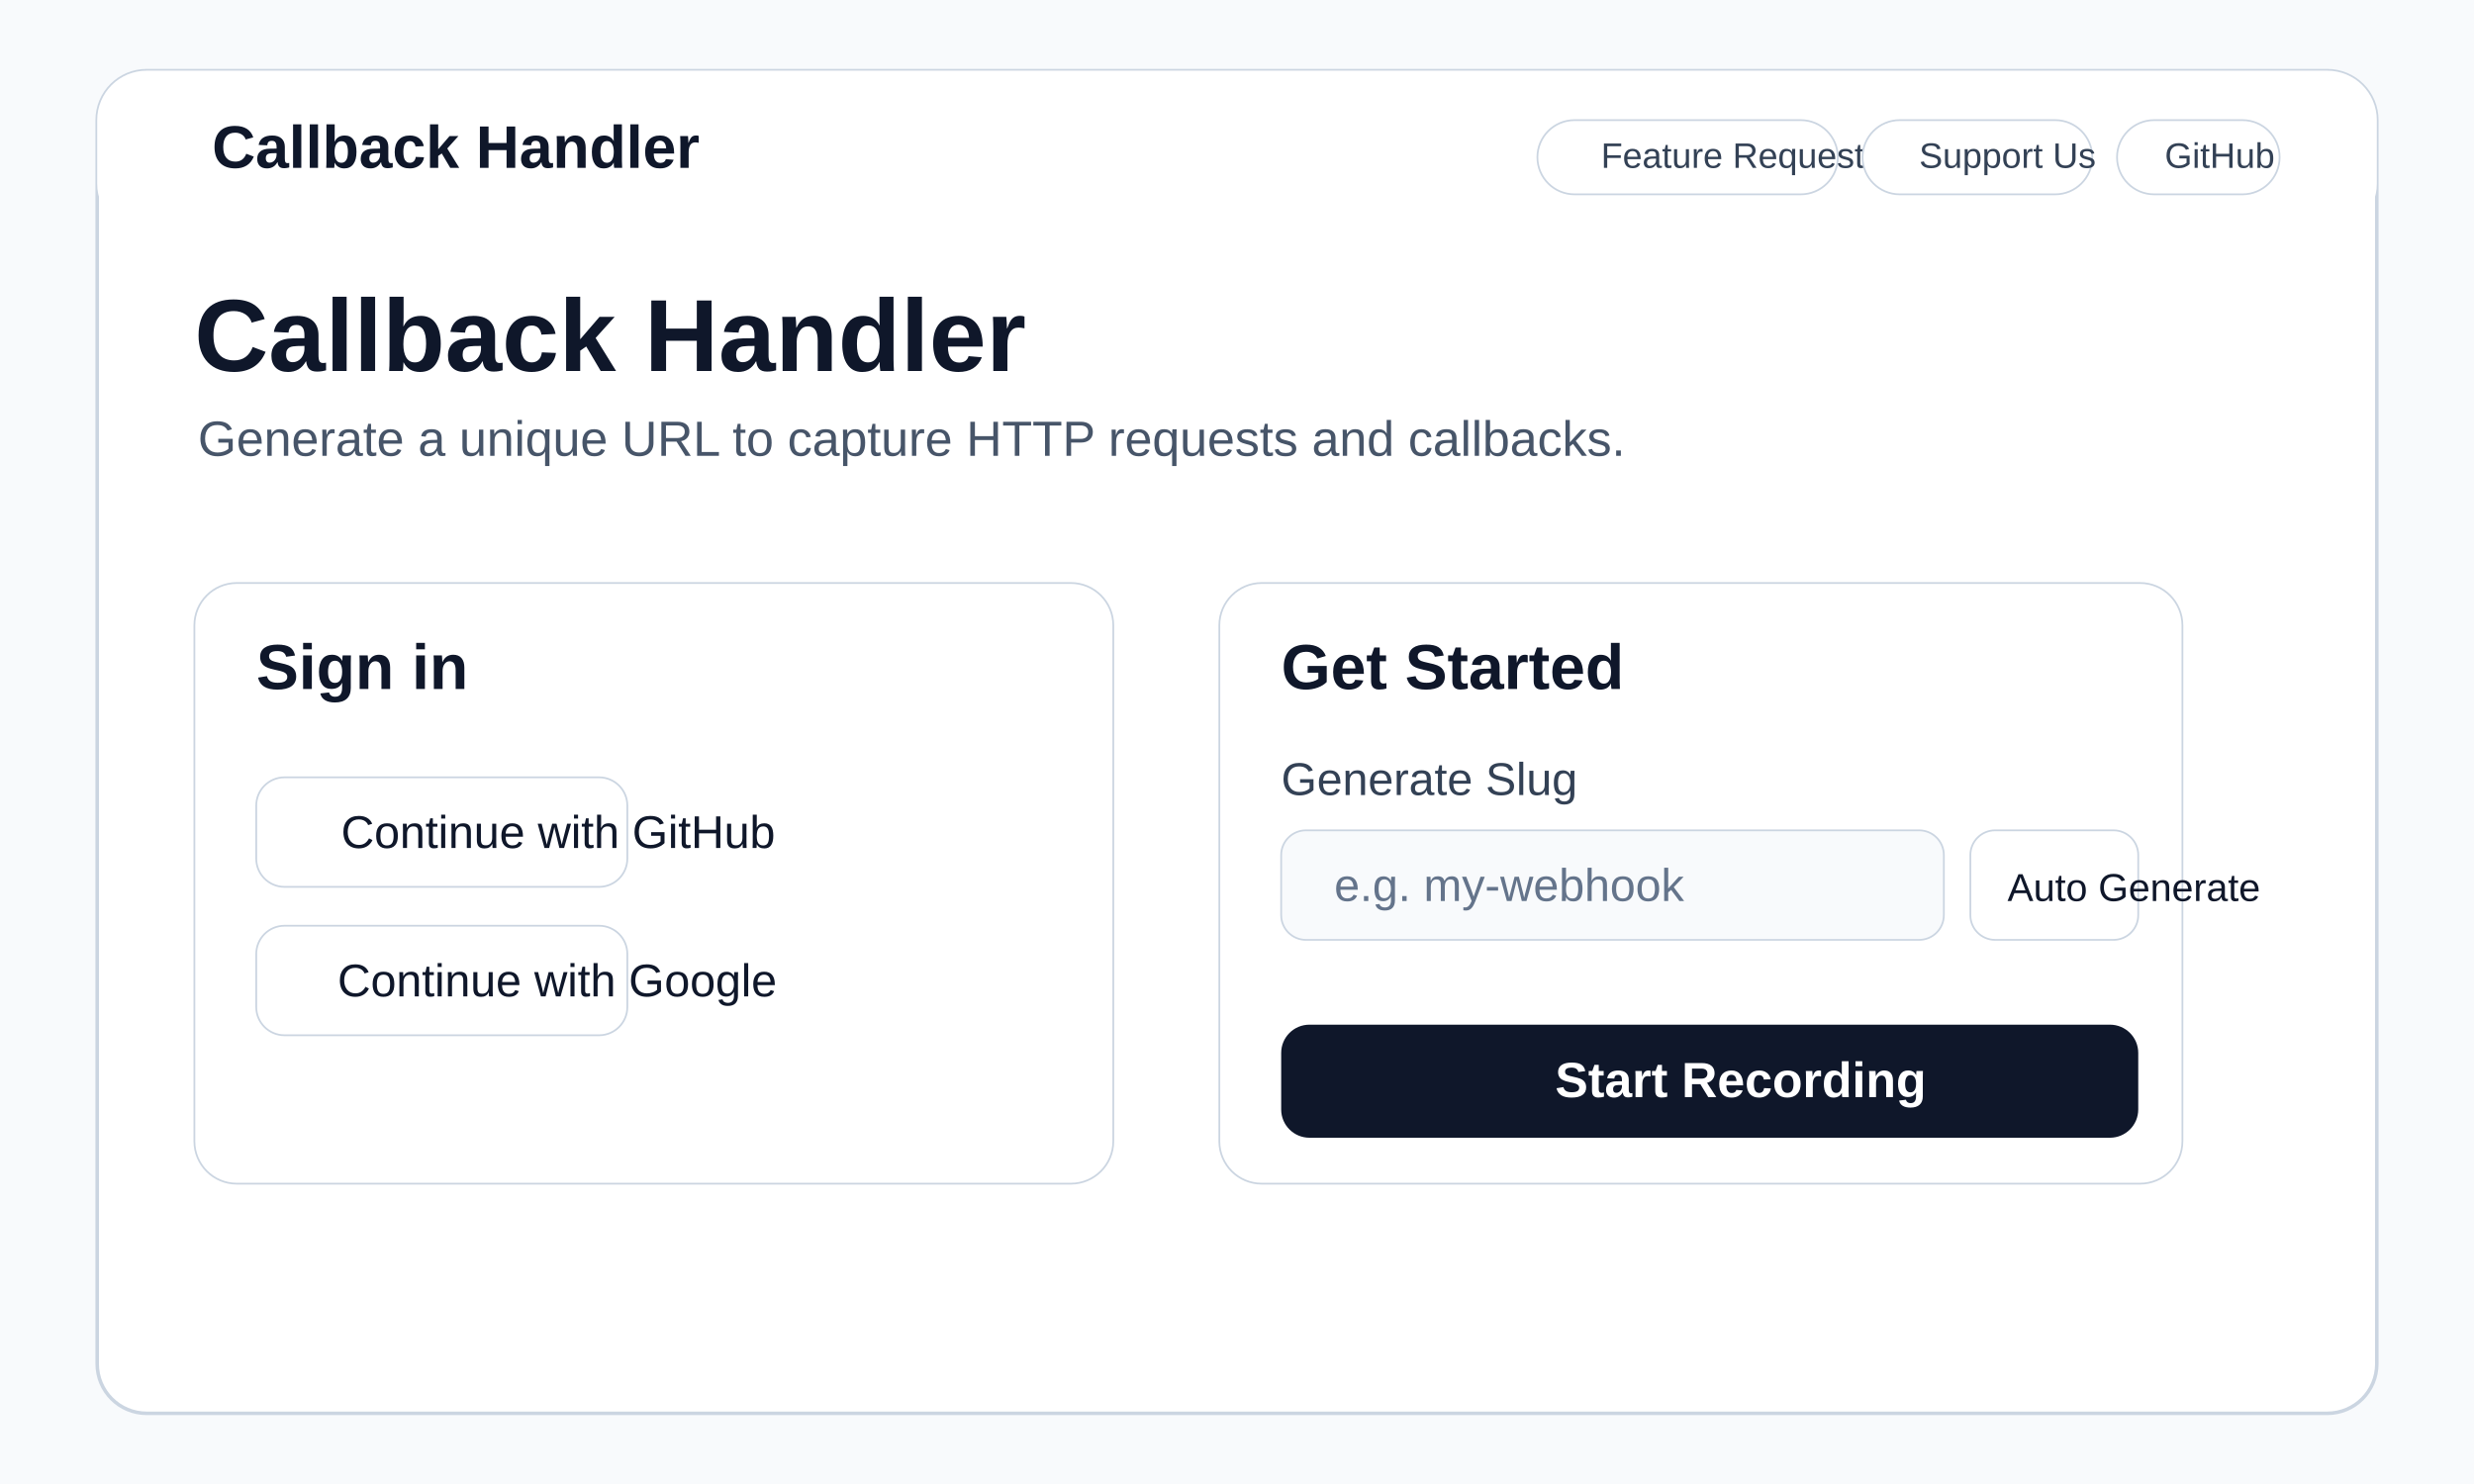
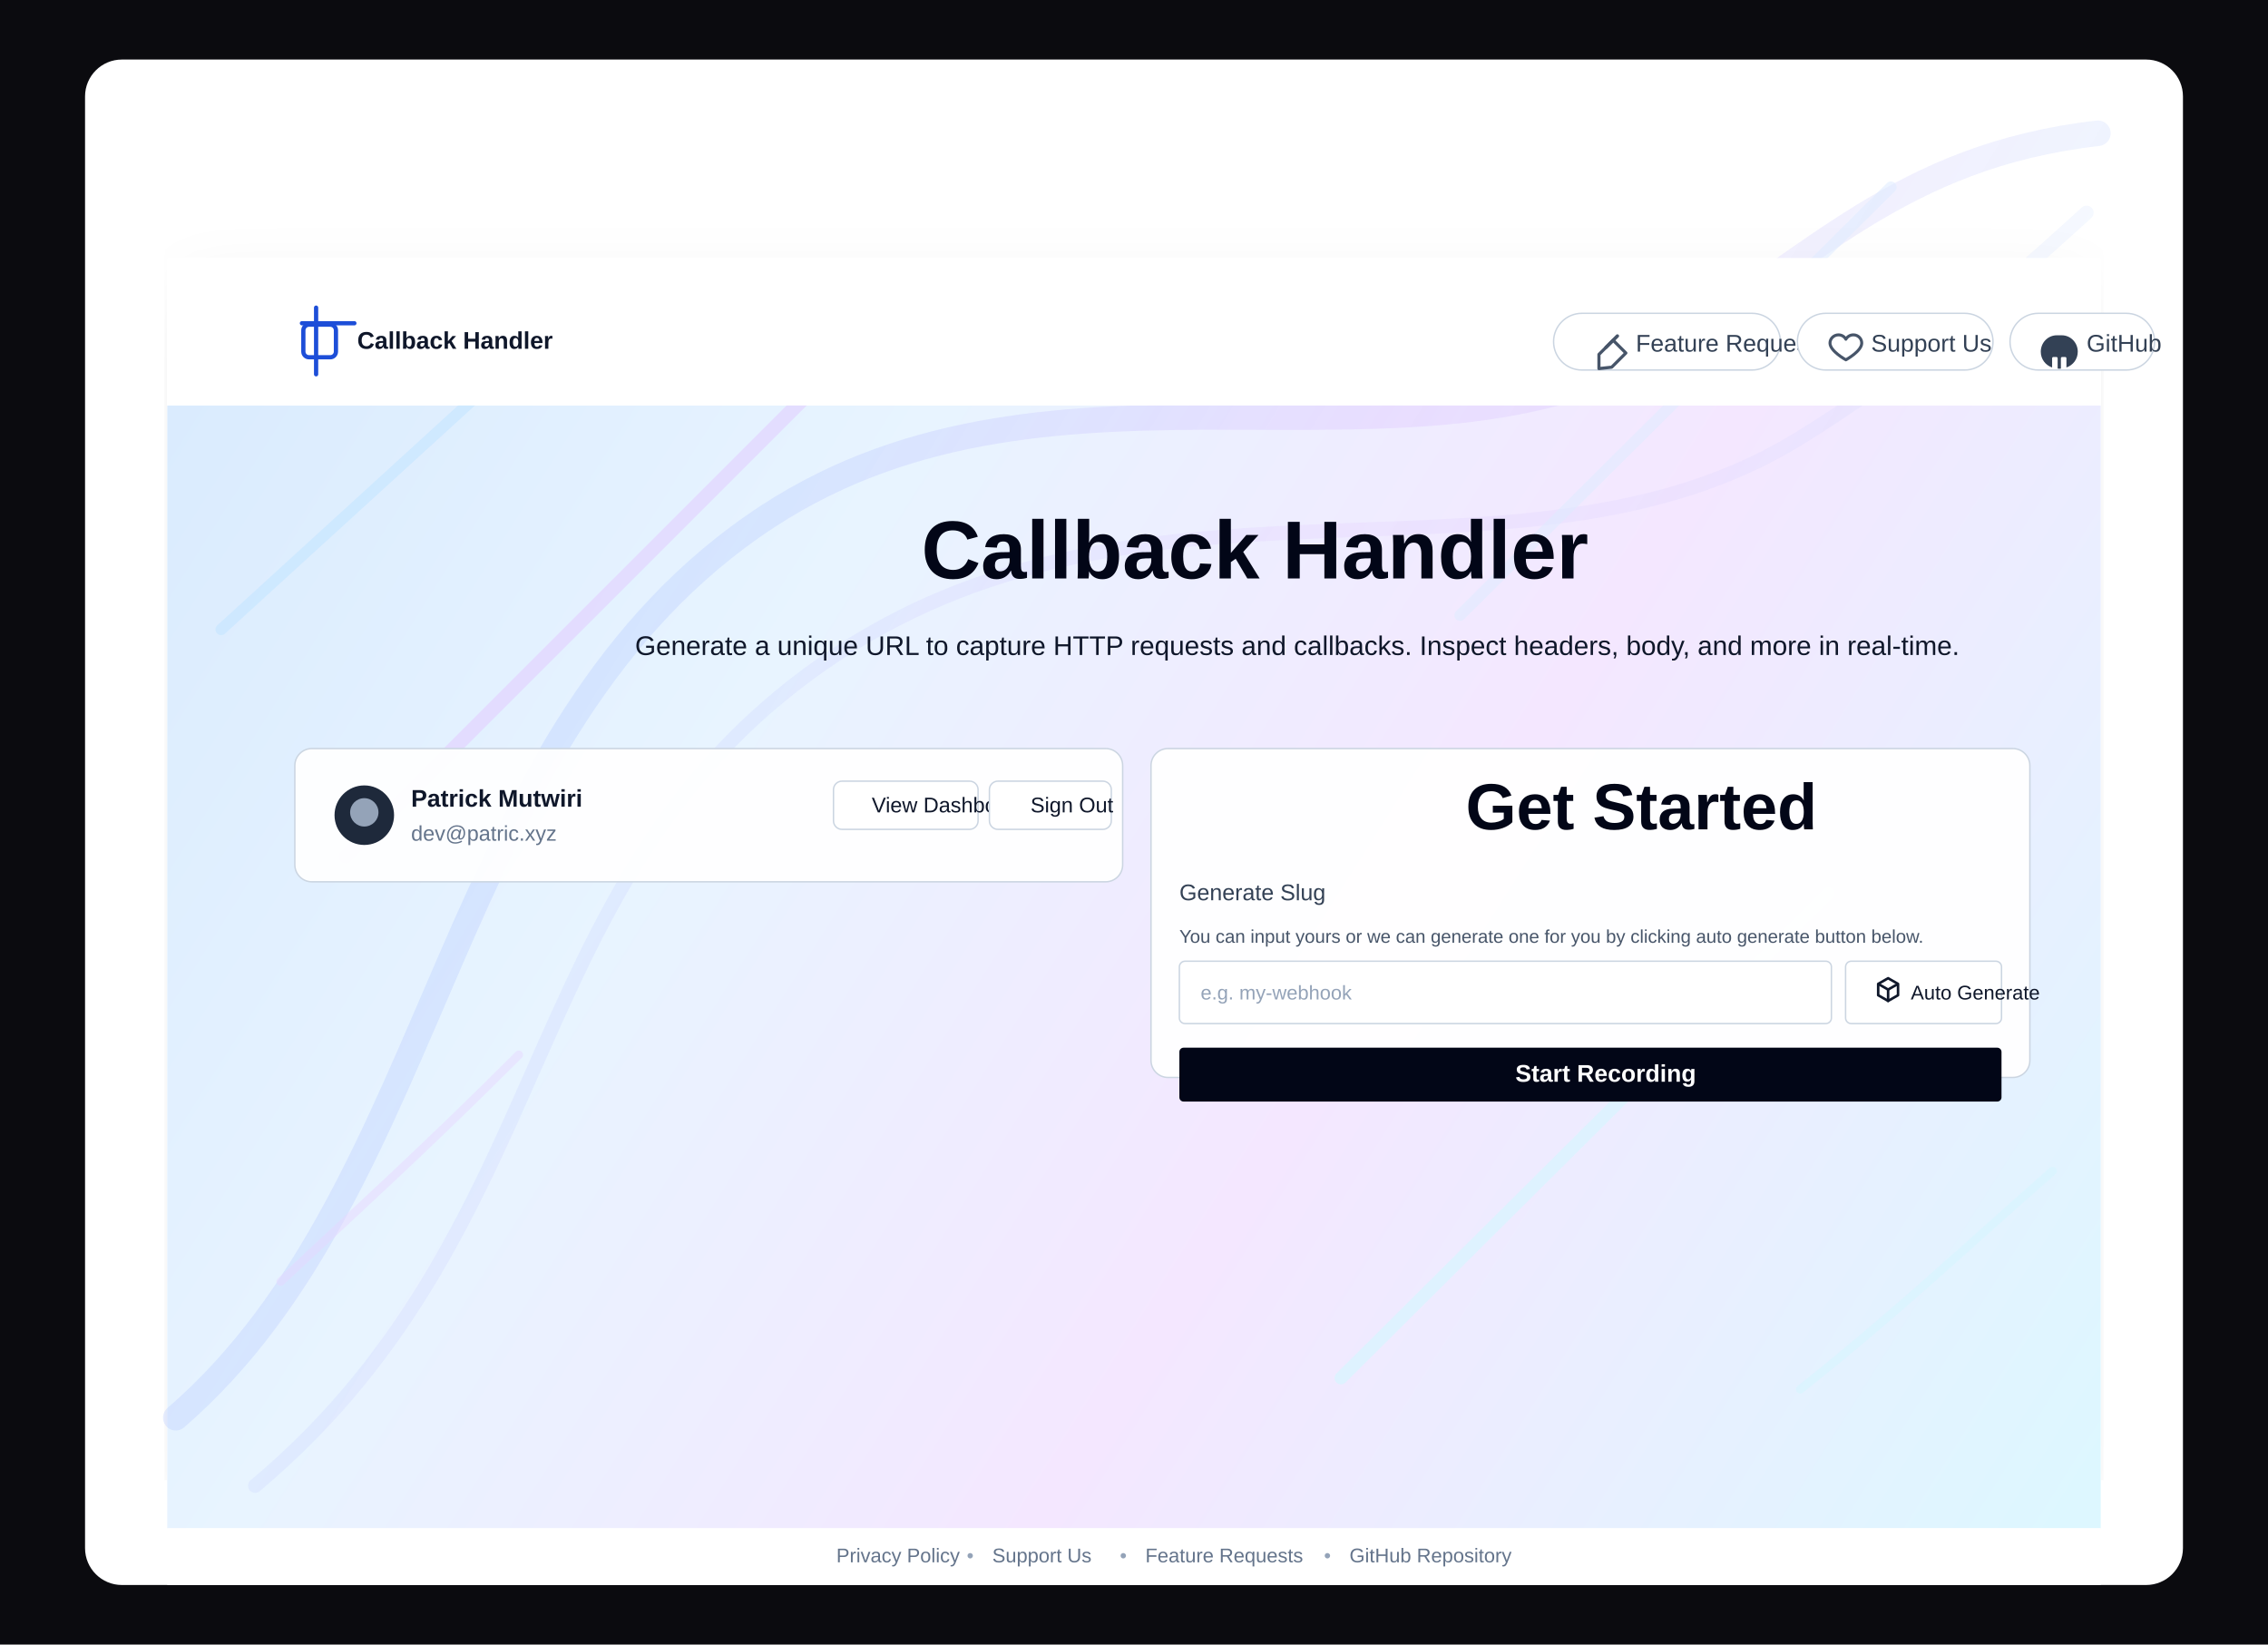
- <svg xmlns="http://www.w3.org/2000/svg" width="1400" height="840" viewBox="0 0 1400 840" fill="none">
-   <rect width="1400" height="840" fill="#F8FAFC" />
-   <rect x="55" y="40" width="1290" height="760" rx="28" fill="white" stroke="#CBD5E1" stroke-width="2" />
-   <rect x="55" y="40" width="1290" height="92" rx="28" fill="#FFFFFF" />
-   <text x="120" y="95" fill="#0F172A" font-family="Arial, sans-serif" font-size="34" font-weight="700">Callback Handler</text>
-   <rect x="870" y="68" width="170" height="42" rx="21" fill="#FFFFFF" stroke="#CBD5E1" />
-   <text x="906" y="95" fill="#334155" font-family="Arial, sans-serif" font-size="20">Feature Requests</text>
-   <rect x="1054" y="68" width="130" height="42" rx="21" fill="#FFFFFF" stroke="#CBD5E1" />
-   <text x="1086" y="95" fill="#334155" font-family="Arial, sans-serif" font-size="20">Support Us</text>
-   <rect x="1198" y="68" width="92" height="42" rx="21" fill="#FFFFFF" stroke="#CBD5E1" />
-   <text x="1225" y="95" fill="#334155" font-family="Arial, sans-serif" font-size="20">GitHub</text>
-   <text x="110" y="210" fill="#0F172A" font-family="Arial, sans-serif" font-size="58" font-weight="700">Callback Handler</text>
-   <text x="112" y="258" fill="#475569" font-family="Arial, sans-serif" font-size="28">Generate a unique URL to capture HTTP requests and callbacks.</text>
-   <rect x="110" y="330" width="520" height="340" rx="24" fill="#FFFFFF" stroke="#CBD5E1" />
-   <text x="145" y="390" fill="#0F172A" font-family="Arial, sans-serif" font-size="36" font-weight="700">Sign in</text>
-   <rect x="145" y="440" width="210" height="62" rx="16" fill="#FFFFFF" stroke="#CBD5E1" />
-   <text x="193" y="480" fill="#0F172A" font-family="Arial, sans-serif" font-size="26">Continue with GitHub</text>
-   <rect x="145" y="524" width="210" height="62" rx="16" fill="#FFFFFF" stroke="#CBD5E1" />
-   <text x="191" y="564" fill="#0F172A" font-family="Arial, sans-serif" font-size="26">Continue with Google</text>
-   <rect x="690" y="330" width="545" height="340" rx="24" fill="#FFFFFF" stroke="#CBD5E1" />
-   <text x="725" y="390" fill="#0F172A" font-family="Arial, sans-serif" font-size="36" font-weight="700">Get Started</text>
-   <text x="725" y="450" fill="#334155" font-family="Arial, sans-serif" font-size="26">Generate Slug</text>
-   <rect x="725" y="470" width="375" height="62" rx="14" fill="#F8FAFC" stroke="#CBD5E1" />
-   <text x="755" y="510" fill="#64748B" font-family="Arial, sans-serif" font-size="26">e.g. my-webhook</text>
-   <rect x="1115" y="470" width="95" height="62" rx="14" fill="#FFFFFF" stroke="#CBD5E1" />
-   <text x="1136" y="510" fill="#0F172A" font-family="Arial, sans-serif" font-size="22">Auto Generate</text>
-   <rect x="725" y="580" width="485" height="64" rx="16" fill="#0F172A" />
-   <text x="880" y="621" fill="white" font-family="Arial, sans-serif" font-size="28" font-weight="700">Start Recording</text>
+ <svg xmlns="http://www.w3.org/2000/svg" width="1600" height="1160" viewBox="0 0 1600 1160" fill="none">
+   <defs>
+     <linearGradient id="bgWash" x1="120" y1="180" x2="1480" y2="1040" gradientUnits="userSpaceOnUse">
+       <stop stop-color="#D8EAFE" />
+       <stop offset="0.32" stop-color="#E8F4FF" />
+       <stop offset="0.62" stop-color="#F4E7FF" />
+       <stop offset="1" stop-color="#DDF7FF" />
+     </linearGradient>
+     <linearGradient id="strokeGlow" x1="180" y1="240" x2="1380" y2="980" gradientUnits="userSpaceOnUse">
+       <stop stop-color="#8DD8FF" stop-opacity="0.65" />
+       <stop offset="0.5" stop-color="#D4B0FF" stop-opacity="0.45" />
+       <stop offset="1" stop-color="#B6FFF7" stop-opacity="0.55" />
+     </linearGradient>
+     <filter id="softShadow" x="116" y="116" width="1368" height="928" filterUnits="userSpaceOnUse" color-interpolation-filters="sRGB">
+       <feDropShadow dx="0" dy="22" stdDeviation="24" flood-color="#0F172A" flood-opacity="0.08" />
+     </filter>
+   </defs>
+   <rect width="1600" height="1160" fill="#0B0B0F" />
+   <rect x="60" y="42" width="1480" height="1076" rx="26" fill="#FFFFFF" />
+   <g filter="url(#softShadow)">
+     <rect x="118" y="182" width="1364" height="896" rx="30" fill="#FFFFFF" />
+   </g>
+   <rect x="118" y="182" width="1364" height="104" fill="#FFFFFF" />
+   <rect x="118" y="286" width="1364" height="792" fill="url(#bgWash)" />
+   <path d="M124 1000C314 836 312 514 542 364C746 231 996 350 1174 246C1278 184 1340 110 1480 94" stroke="url(#strokeGlow)" stroke-width="18" stroke-linecap="round" opacity="0.55" />
+   <path d="M180 1048C404 860 360 604 602 454C824 317 1078 426 1268 310C1340 266 1402 214 1472 150" stroke="url(#strokeGlow)" stroke-width="10" stroke-linecap="round" opacity="0.35" />
+   <path d="M156 444L408 214" stroke="#CAE7FF" stroke-opacity="0.8" stroke-width="8" stroke-linecap="round" />
+   <path d="M244 604L590 258" stroke="#E3D5FF" stroke-opacity="0.75" stroke-width="10" stroke-linecap="round" />
+   <path d="M946 972L1290 630" stroke="#D6F6FF" stroke-opacity="0.65" stroke-width="9" stroke-linecap="round" />
+   <path d="M1030 434L1334 132" stroke="#DDEBFF" stroke-opacity="0.55" stroke-width="8" stroke-linecap="round" />
+   <path d="M198 904C262 844 302 808 366 744" stroke="#E7D5FF" stroke-opacity="0.45" stroke-width="6" stroke-linecap="round" />
+   <path d="M1270 980C1338 926 1382 884 1448 826" stroke="#D4F6FF" stroke-opacity="0.5" stroke-width="6" stroke-linecap="round" />
+   <rect x="118" y="182" width="1364" height="104" fill="#FFFFFF" />
+   <g>
+     <rect x="214" y="229" width="23" height="23" rx="4" fill="none" stroke="#1D4ED8" stroke-width="3" />
+     <path d="M223 217V264" stroke="#1D4ED8" stroke-width="3" stroke-linecap="round" />
+     <path d="M213 228H250" stroke="#1D4ED8" stroke-width="3" stroke-linecap="round" />
+     <text x="252" y="246" fill="#0F172A" font-family="Arial, sans-serif" font-size="17" font-weight="700">Callback Handler</text>
+   </g>
+   <g>
+     <rect x="1096" y="221" width="160" height="40" rx="20" fill="#FFFFFF" stroke="#CBD5E1" />
+     <path d="M1133 245L1141 237" stroke="#475569" stroke-width="2.4" stroke-linecap="round" />
+     <path d="M1128 250L1138 240L1147 249L1137 259L1128 260L1128 250Z" stroke="#475569" stroke-width="2.2" stroke-linejoin="round" />
+     <text x="1154" y="248" fill="#334155" font-family="Arial, sans-serif" font-size="17">Feature Requests</text>
+     <rect x="1268" y="221" width="138" height="40" rx="20" fill="#FFFFFF" stroke="#CBD5E1" />
+     <path d="M1291 242C1291 238.8 1293.7 236.2 1297 236.2C1299.3 236.2 1301.3 237.5 1302.2 239.3C1303.2 237.5 1305.1 236.2 1307.5 236.2C1310.8 236.2 1313.4 238.8 1313.4 242C1313.4 247.7 1302.2 253.8 1302.2 253.8C1302.2 253.8 1291 247.7 1291 242Z" stroke="#475569" stroke-width="2.1" stroke-linejoin="round" />
+     <text x="1320" y="248" fill="#334155" font-family="Arial, sans-serif" font-size="17">Support Us</text>
+     <rect x="1418" y="221" width="102" height="40" rx="20" fill="#FFFFFF" stroke="#CBD5E1" />
+     <path d="M1451 236.5C1444.7 236.5 1439.7 241.7 1439.7 248.1C1439.7 253.3 1443 257.6 1447.7 259.2V252.7C1447.7 252.2 1448.1 251.8 1448.6 251.8H1450.7C1451.2 251.8 1451.6 252.2 1451.6 252.7V260C1452 260.1 1452.3 260.1 1452.7 260.1C1453.1 260.1 1453.5 260.1 1453.9 260V252.7C1453.9 252.2 1454.3 251.8 1454.8 251.8H1456.9C1457.4 251.8 1457.8 252.2 1457.8 252.7V259.2C1462.5 257.6 1465.8 253.3 1465.8 248.1C1465.8 241.7 1460.8 236.5 1454.5 236.5H1451Z" fill="#334155" />
+     <text x="1472" y="248" fill="#334155" font-family="Arial, sans-serif" font-size="17">GitHub</text>
+   </g>
+   <text x="650" y="408" fill="#020617" font-family="Arial, sans-serif" font-size="58" font-weight="700">Callback Handler</text>
+   <text x="448" y="462" fill="#0F172A" font-family="Arial, sans-serif" font-size="19">Generate a unique URL to capture HTTP requests and callbacks. Inspect headers, body, and more in real-time.</text>
+   <rect x="208" y="528" width="584" height="94" rx="12" fill="#FFFFFF" fill-opacity="0.94" stroke="#CBD5E1" />
+   <circle cx="257" cy="575" r="21" fill="#1E293B" />
+   <rect x="247" y="563" width="20" height="20" rx="10" fill="#94A3B8" />
+   <text x="290" y="569" fill="#0F172A" font-family="Arial, sans-serif" font-size="17" font-weight="700">Patrick Mutwiri</text>
+   <text x="290" y="593" fill="#64748B" font-family="Arial, sans-serif" font-size="15">dev@patric.xyz</text>
+   <rect x="588" y="551" width="102" height="34" rx="6" fill="#FFFFFF" stroke="#CBD5E1" />
+   <text x="615" y="573" fill="#0F172A" font-family="Arial, sans-serif" font-size="15">View Dashboard</text>
+   <rect x="698" y="551" width="86" height="34" rx="6" fill="#FFFFFF" stroke="#CBD5E1" />
+   <text x="727" y="573" fill="#0F172A" font-family="Arial, sans-serif" font-size="15">Sign Out</text>
+   <rect x="812" y="528" width="620" height="232" rx="12" fill="#FFFFFF" fill-opacity="0.96" stroke="#CBD5E1" />
+   <text x="1034" y="585" fill="#020617" font-family="Arial, sans-serif" font-size="46" font-weight="700">Get Started</text>
+   <text x="832" y="635" fill="#334155" font-family="Arial, sans-serif" font-size="16">Generate Slug</text>
+   <text x="832" y="665" fill="#475569" font-family="Arial, sans-serif" font-size="13">You can input yours or we can generate one for you by clicking auto generate button below.</text>
+   <rect x="832" y="678" width="460" height="44" rx="4" fill="#FFFFFF" stroke="#CBD5E1" />
+   <text x="847" y="705" fill="#94A3B8" font-family="Arial, sans-serif" font-size="14">e.g. my-webhook</text>
+   <rect x="1302" y="678" width="110" height="44" rx="4" fill="#FFFFFF" stroke="#CBD5E1" />
+   <path d="M1325 694L1332 690L1339 694V702L1332 706L1325 702V694Z" stroke="#0F172A" stroke-width="1.8" stroke-linejoin="round" />
+   <path d="M1325 694L1332 698L1339 694" stroke="#0F172A" stroke-width="1.8" stroke-linejoin="round" />
+   <path d="M1332 698V706" stroke="#0F172A" stroke-width="1.8" stroke-linecap="round" />
+   <text x="1348" y="705" fill="#0F172A" font-family="Arial, sans-serif" font-size="14">Auto Generate</text>
+   <rect x="832" y="739" width="580" height="38" rx="3" fill="#020617" />
+   <text x="1069" y="763" fill="#FFFFFF" font-family="Arial, sans-serif" font-size="17" font-weight="700">Start Recording</text>
+   <rect x="118" y="1078" width="1364" height="40" fill="#FFFFFF" />
+   <text x="590" y="1102" fill="#64748B" font-family="Arial, sans-serif" font-size="14">Privacy Policy</text>
+   <text x="682" y="1102" fill="#94A3B8" font-family="Arial, sans-serif" font-size="14">•</text>
+   <text x="700" y="1102" fill="#64748B" font-family="Arial, sans-serif" font-size="14">Support Us</text>
+   <text x="790" y="1102" fill="#94A3B8" font-family="Arial, sans-serif" font-size="14">•</text>
+   <text x="808" y="1102" fill="#64748B" font-family="Arial, sans-serif" font-size="14">Feature Requests</text>
+   <text x="934" y="1102" fill="#94A3B8" font-family="Arial, sans-serif" font-size="14">•</text>
+   <text x="952" y="1102" fill="#64748B" font-family="Arial, sans-serif" font-size="14">GitHub Repository</text>
</svg>
